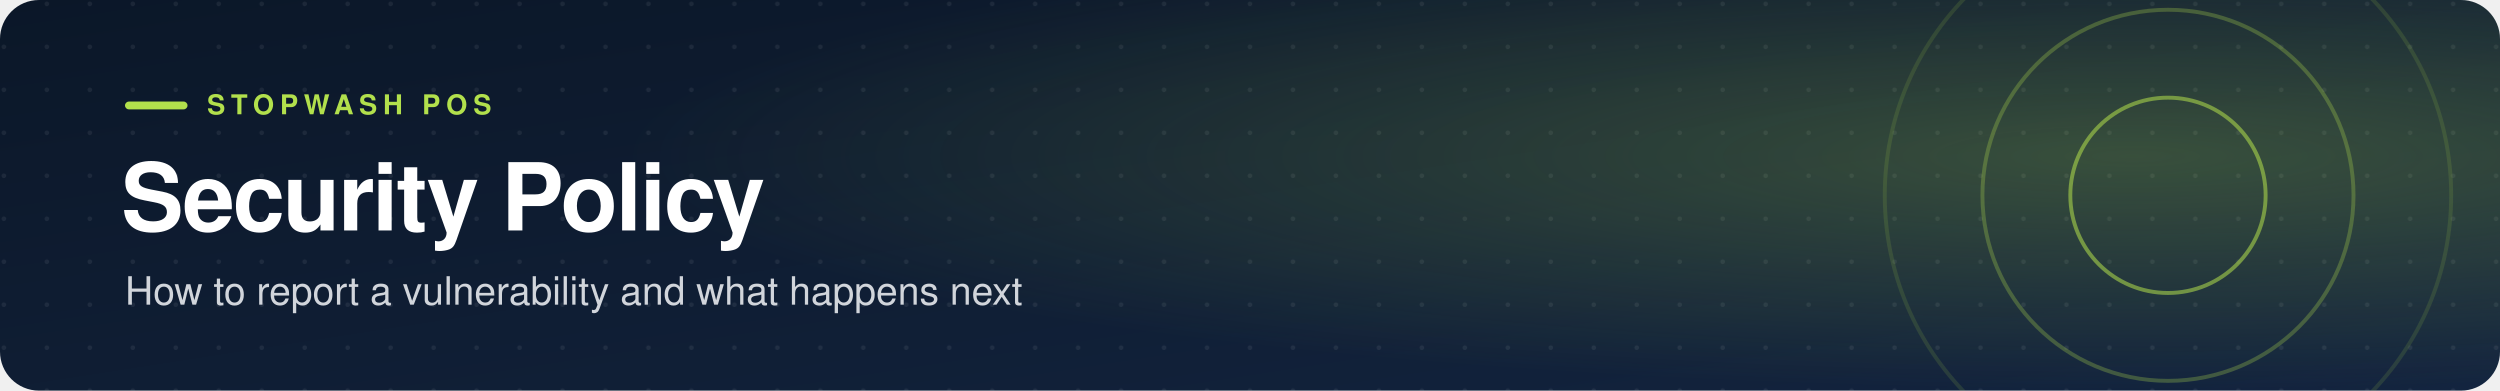
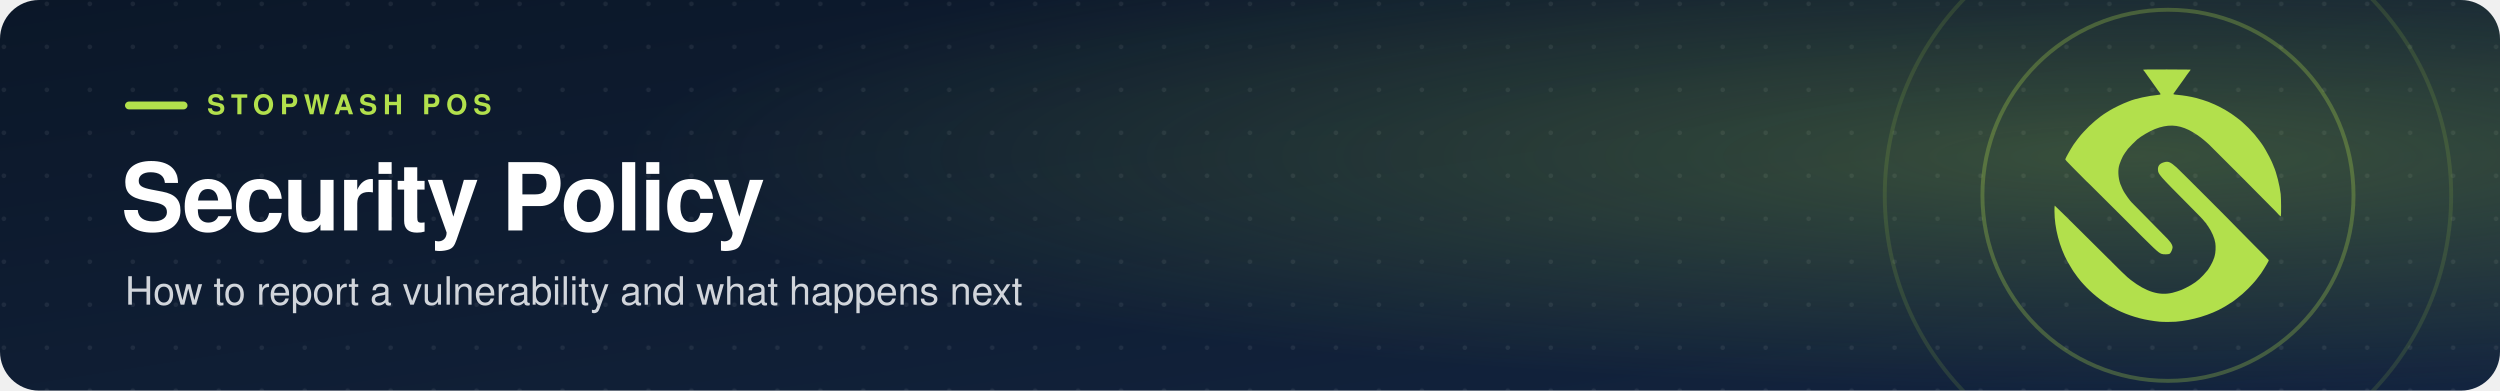
<svg xmlns="http://www.w3.org/2000/svg" width="1280" height="200" viewBox="0 0 1280 200" role="img" aria-label="STOPWASH POS: Security Policy">
  <defs>
    <linearGradient id="bg" x1="0" y1="0" x2="1" y2="1">
      <stop offset="0" stop-color="#0b1728" />
      <stop offset="1" stop-color="#13243f" />
    </linearGradient>
    <radialGradient id="glow" cx="0.85" cy="0.4" r="0.6">
      <stop offset="0" stop-color="#b2e04c" stop-opacity="0.25" />
      <stop offset="1" stop-color="#b2e04c" stop-opacity="0" />
    </radialGradient>
    <pattern id="dots" width="22" height="22" patternUnits="userSpaceOnUse">
      <circle cx="2" cy="2" r="1.2" fill="#ffffff" fill-opacity="0.07" />
    </pattern>
    <clipPath id="frame">
      <rect width="1280" height="200" rx="20" />
    </clipPath>
  </defs>
  <g clip-path="url(#frame)">
    <rect width="1280" height="200" fill="url(#bg)" />
    <rect width="1280" height="200" fill="url(#dots)" />
    <rect width="1280" height="200" fill="url(#glow)" />
    <g fill="none" stroke="#b2e04c">
-       <circle cx="1110" cy="100" r="50" stroke-opacity="0.55" stroke-width="2" />
      <circle cx="1110" cy="100" r="95" stroke-opacity="0.28" stroke-width="2" />
      <circle cx="1110" cy="100" r="145" stroke-opacity="0.13" stroke-width="2" />
    </g>
+     <path id="stopwash-mark" fill="#b2e04c" fill-rule="evenodd" transform="translate(1051.2 35.0) scale(0.13684)" d="M398.5 947.9C393 947.5 384.2 946.5 379 945.6C373.8 944.7 365 943.3 359.5 942.5C313.7 935.2 261.6 917.1 222.6 894.8C218.7 892.6 214.1 889.9 212.3 888.9C180.5 870.7 140.5 837.8 113.5 807.6C109.1 802.7 104.8 797.9 104 797C100.5 793.4 82 769.1 82 768.1C82 767.6 81.7 767 81.2 766.8C79.7 766.2 64.3 741.6 54.8 724.5C24 669.4 5 596.6 5 534C5 522.4 5.4 513.9 6 513.5C6.5 513.2 65.5 571.4 137.2 642.8C265.7 771 274.2 779.2 291 792.1C348.2 836.1 397.2 851.2 446 839.8C453.6 838.1 475.5 831.1 478.6 829.5C480.2 828.7 481.9 828 482.3 828C483.7 828 507 816.1 515.6 811C540.1 796.5 554 784.1 578.1 755.2C579.1 753.9 580 752.7 580 752.5C580 752.3 582.1 749.1 584.6 745.3C589.8 737.6 600 717.4 600 714.8C600 713.9 600.4 712.9 600.9 712.5C601.4 712.2 602.1 710.5 602.5 708.7C602.9 707 603.7 703.7 604.5 701.5C607.8 691.4 609 667.5 606.9 653.8C603.9 634.6 594.2 612 579.6 590.5C577.4 587.2 575.2 584.4 574.8 584.2C574.4 584 574 583.2 574 582.5C574 581.8 573.6 581 573.1 580.8C572.6 580.6 569.6 577.1 566.4 573.1C558.8 563.3 553.1 557.4 505 509C396.9 400.4 393 395.9 392.2 379.4C391.4 365.2 398.2 356.5 413.5 351.8C430.5 346.6 437.7 349.4 461.6 370.4C471.3 378.9 681.3 588.9 685.7 594.5C687.4 596.7 715.2 624.8 747.4 657C779.7 689.2 806.3 716.3 806.6 717.3C806.9 718.3 806.1 720.9 804.7 723.3C803.4 725.6 800.6 730.6 798.5 734.5C796.5 738.4 792.2 745.3 789.1 750C786 754.7 783.3 759 783 759.5C782.5 760.6 779 765.9 777.8 767.5C761.2 789.4 756.1 795.9 754 798C752.6 799.4 749.3 803.1 746.6 806.3C739.5 814.8 721.6 832.5 708.7 843.8C697.5 853.6 668.7 876 667.2 876C666.8 876 665.5 876.7 664.5 877.5C662 879.4 650.7 886.6 646 889.3C644.1 890.4 640.2 892.6 637.5 894.2C589.6 922.1 520 943.1 458.5 948C444.7 949.1 413.1 949.1 398.5 947.9ZM405.9 694.2C392.1 688.6 386.8 683.6 253 549.5C191.7 488 140 436.6 138.1 435.2C134.7 432.6 126.9 424.8 74.7 372.1C48.7 345.9 45 341.7 45.6 339.8C47.5 333.7 66.1 300.8 76.3 285.5C81.9 277.2 100.4 252.7 104 249C104.8 248.1 109.5 242.9 114.5 237.4C139.7 209.6 172.2 181.8 199.4 165.1C203 162.8 209 159.1 212.8 156.8C226.8 148.1 263.2 130.7 279 125C280.9 124.4 283.4 123.4 284.5 122.9C306 113.6 358.3 102.2 393.5 99.2C402.8 98.4 403.6 97.3 399.3 91.8C397.8 89.8 395.8 87.2 395 86C394.2 84.8 392.9 83.2 392.2 82.4C391.6 81.7 391 80.9 391 80.6C391 80.3 388.9 77.2 386.2 73.7C383.6 70.2 377.7 61.8 373 55.1C368.3 48.4 363.8 42 363 41C362.2 40 360.8 38.2 360 37C359.2 35.8 357.1 32.9 355.4 30.6C353.8 28.4 349.4 22.1 345.6 16.8C341.9 11.4 338.5 7 338 7C337.4 7 337 6.3 337 5.5C337 4.2 347.5 4 425.3 4C473.9 4 514 4.3 514.3 4.6C514.7 5 513.8 6.7 512.4 8.4C511 10.1 507.4 14.9 504.4 19C501.5 23.1 498.6 27 498 27.7C497.5 28.4 497 29.1 497 29.4C497 29.7 494.9 32.8 492.2 36.3C489.6 39.8 485.2 45.9 482.5 49.9C477.6 57 467.9 70.5 466.2 72.5C465.8 73 462.3 77.9 458.5 83.3C454.6 88.8 451.1 93.8 450.5 94.6C448.7 97.1 451.2 97.9 464.5 99C486.5 100.9 515.9 105.8 534.5 110.7C548.7 114.4 571.8 121.7 579.6 124.8C602.4 134.1 609.1 137 620 142.6C639.3 152.4 646.6 156.6 667 169.9C672.4 173.4 701 194.7 702 196C702.3 196.3 706.5 200.2 711.5 204.6C724.9 216.4 736.7 228.3 752.8 246.4C760.9 255.6 782.5 284.2 786.5 291.2C787 292.1 790.8 298.3 794.8 305C801 315.2 818 347.7 818 349.3C818 349.6 819.4 352.8 821 356.3C822.6 359.9 824 363.1 824 363.5C824 363.9 824.7 365.6 825.4 367.3C835.4 388.9 847.8 438.3 851.5 470.5C853.2 485.7 853.6 550.5 852 553C851.2 554.2 849.5 553 843.1 546.5C838.7 542.1 834.8 537.7 834.3 536.8C833.5 535.1 596.2 297.1 582.4 284.1C578.5 280.5 573.2 275.7 570.5 273.5C567.9 271.3 565.2 269.1 564.6 268.5C549 255 525.8 239.5 507.8 230.6C465.3 209.8 427.4 208.8 380.5 227.3C360.9 235.1 330.2 253 315 265.6C309.4 270.3 283.7 296.1 280 300.9C275.1 307 262 326.2 262 327.1C262 327.6 260.7 330.1 259.2 332.7C256.7 337 251.4 350 247.9 360.5C241.8 379.1 243.1 408.8 251.2 432C254.4 441.3 264.6 462.6 267 465C267.3 465.3 268.1 466.6 268.9 468C271.2 472.2 284.8 491.3 287.8 494.6C289.4 496.3 291.7 499 292.9 500.6C294.1 502.2 324 532.5 359.4 568C394.7 603.5 425.8 635.2 428.6 638.4C431.3 641.7 434.5 645.5 435.7 646.8C442.2 653.8 447 663.6 447 669.4C447 676.4 440.6 690.5 436.1 693.7C432.3 696.3 411.9 696.6 405.9 694.2Z" />
    <rect x="64" y="52" width="32" height="4" rx="2" fill="#b2e04c" />
    <text x="106" y="58.5" font-family="'Segoe UI', 'Helvetica Neue', Helvetica, Arial, sans-serif" font-size="14" font-weight="700" letter-spacing="3" fill="#b2e04c">STOPWASH POS</text>
    <text x="62" y="118" font-family="'Segoe UI', 'Helvetica Neue', Helvetica, Arial, sans-serif" font-size="48" font-weight="800" letter-spacing="-1" fill="#ffffff">Security Policy</text>
    <text x="64" y="156" font-family="'Segoe UI', 'Helvetica Neue', Helvetica, Arial, sans-serif" font-size="20" fill="#d1d5db">How to report a vulnerability and what happens next</text>
  </g>
</svg>
